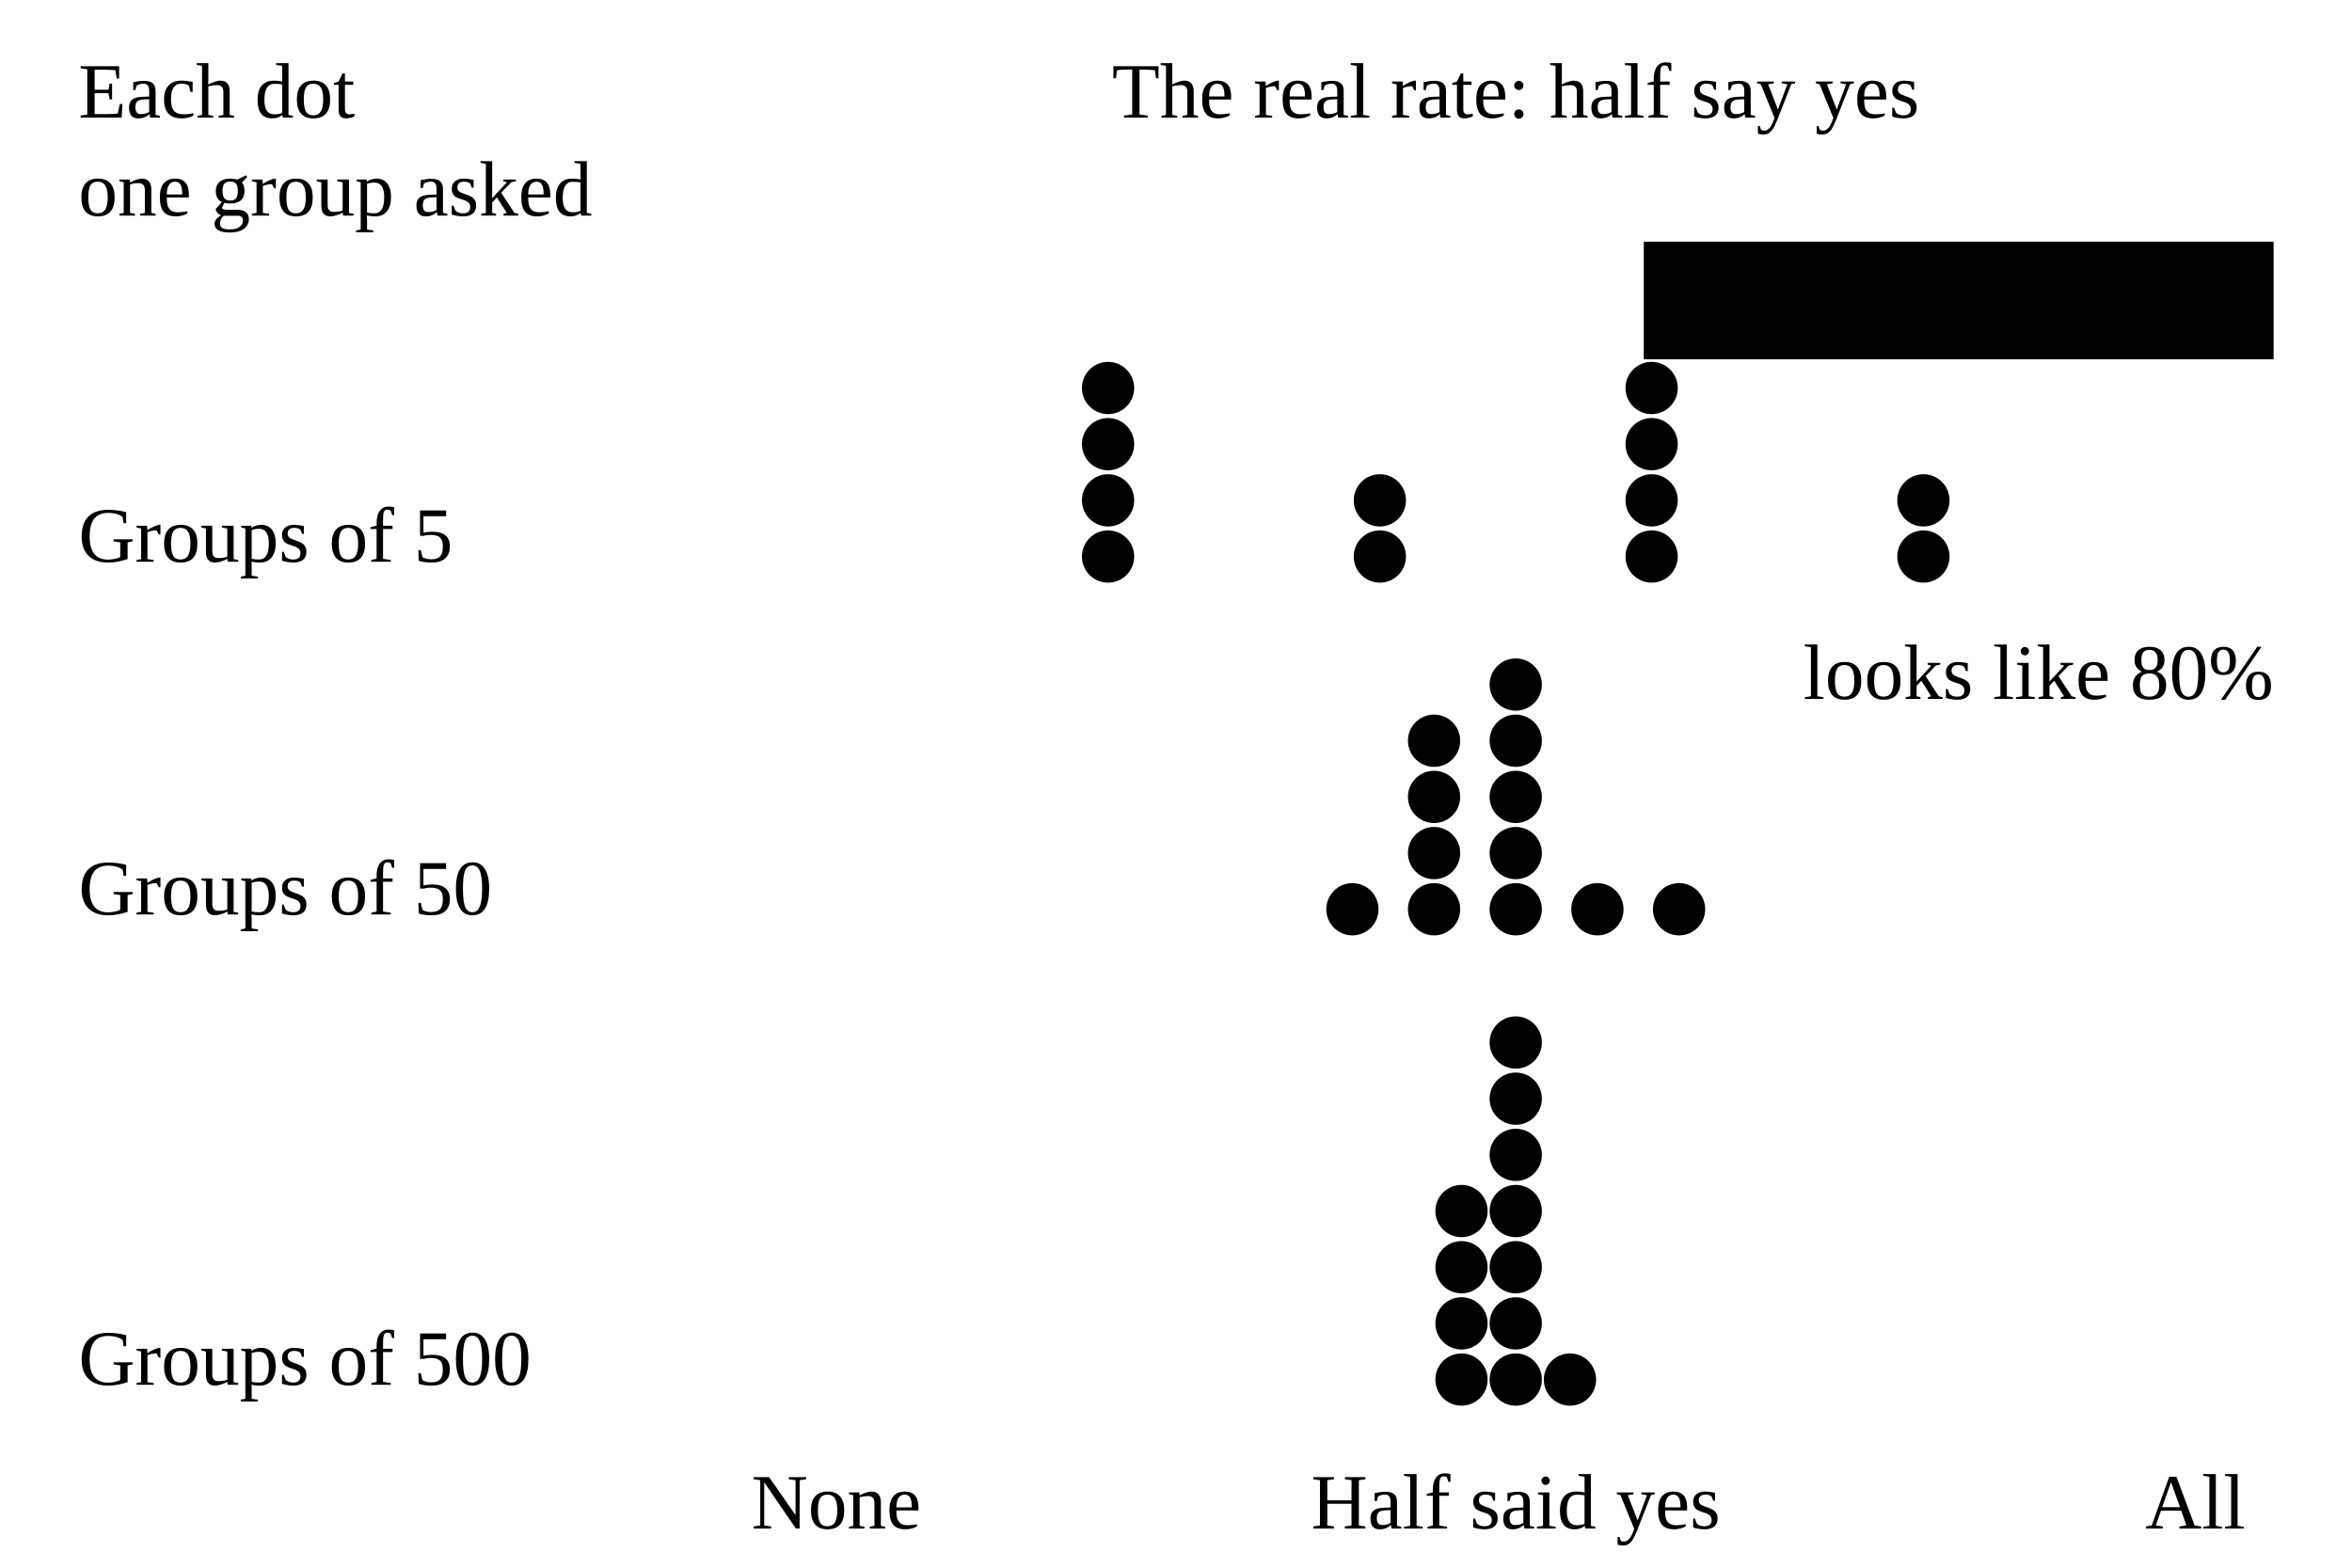
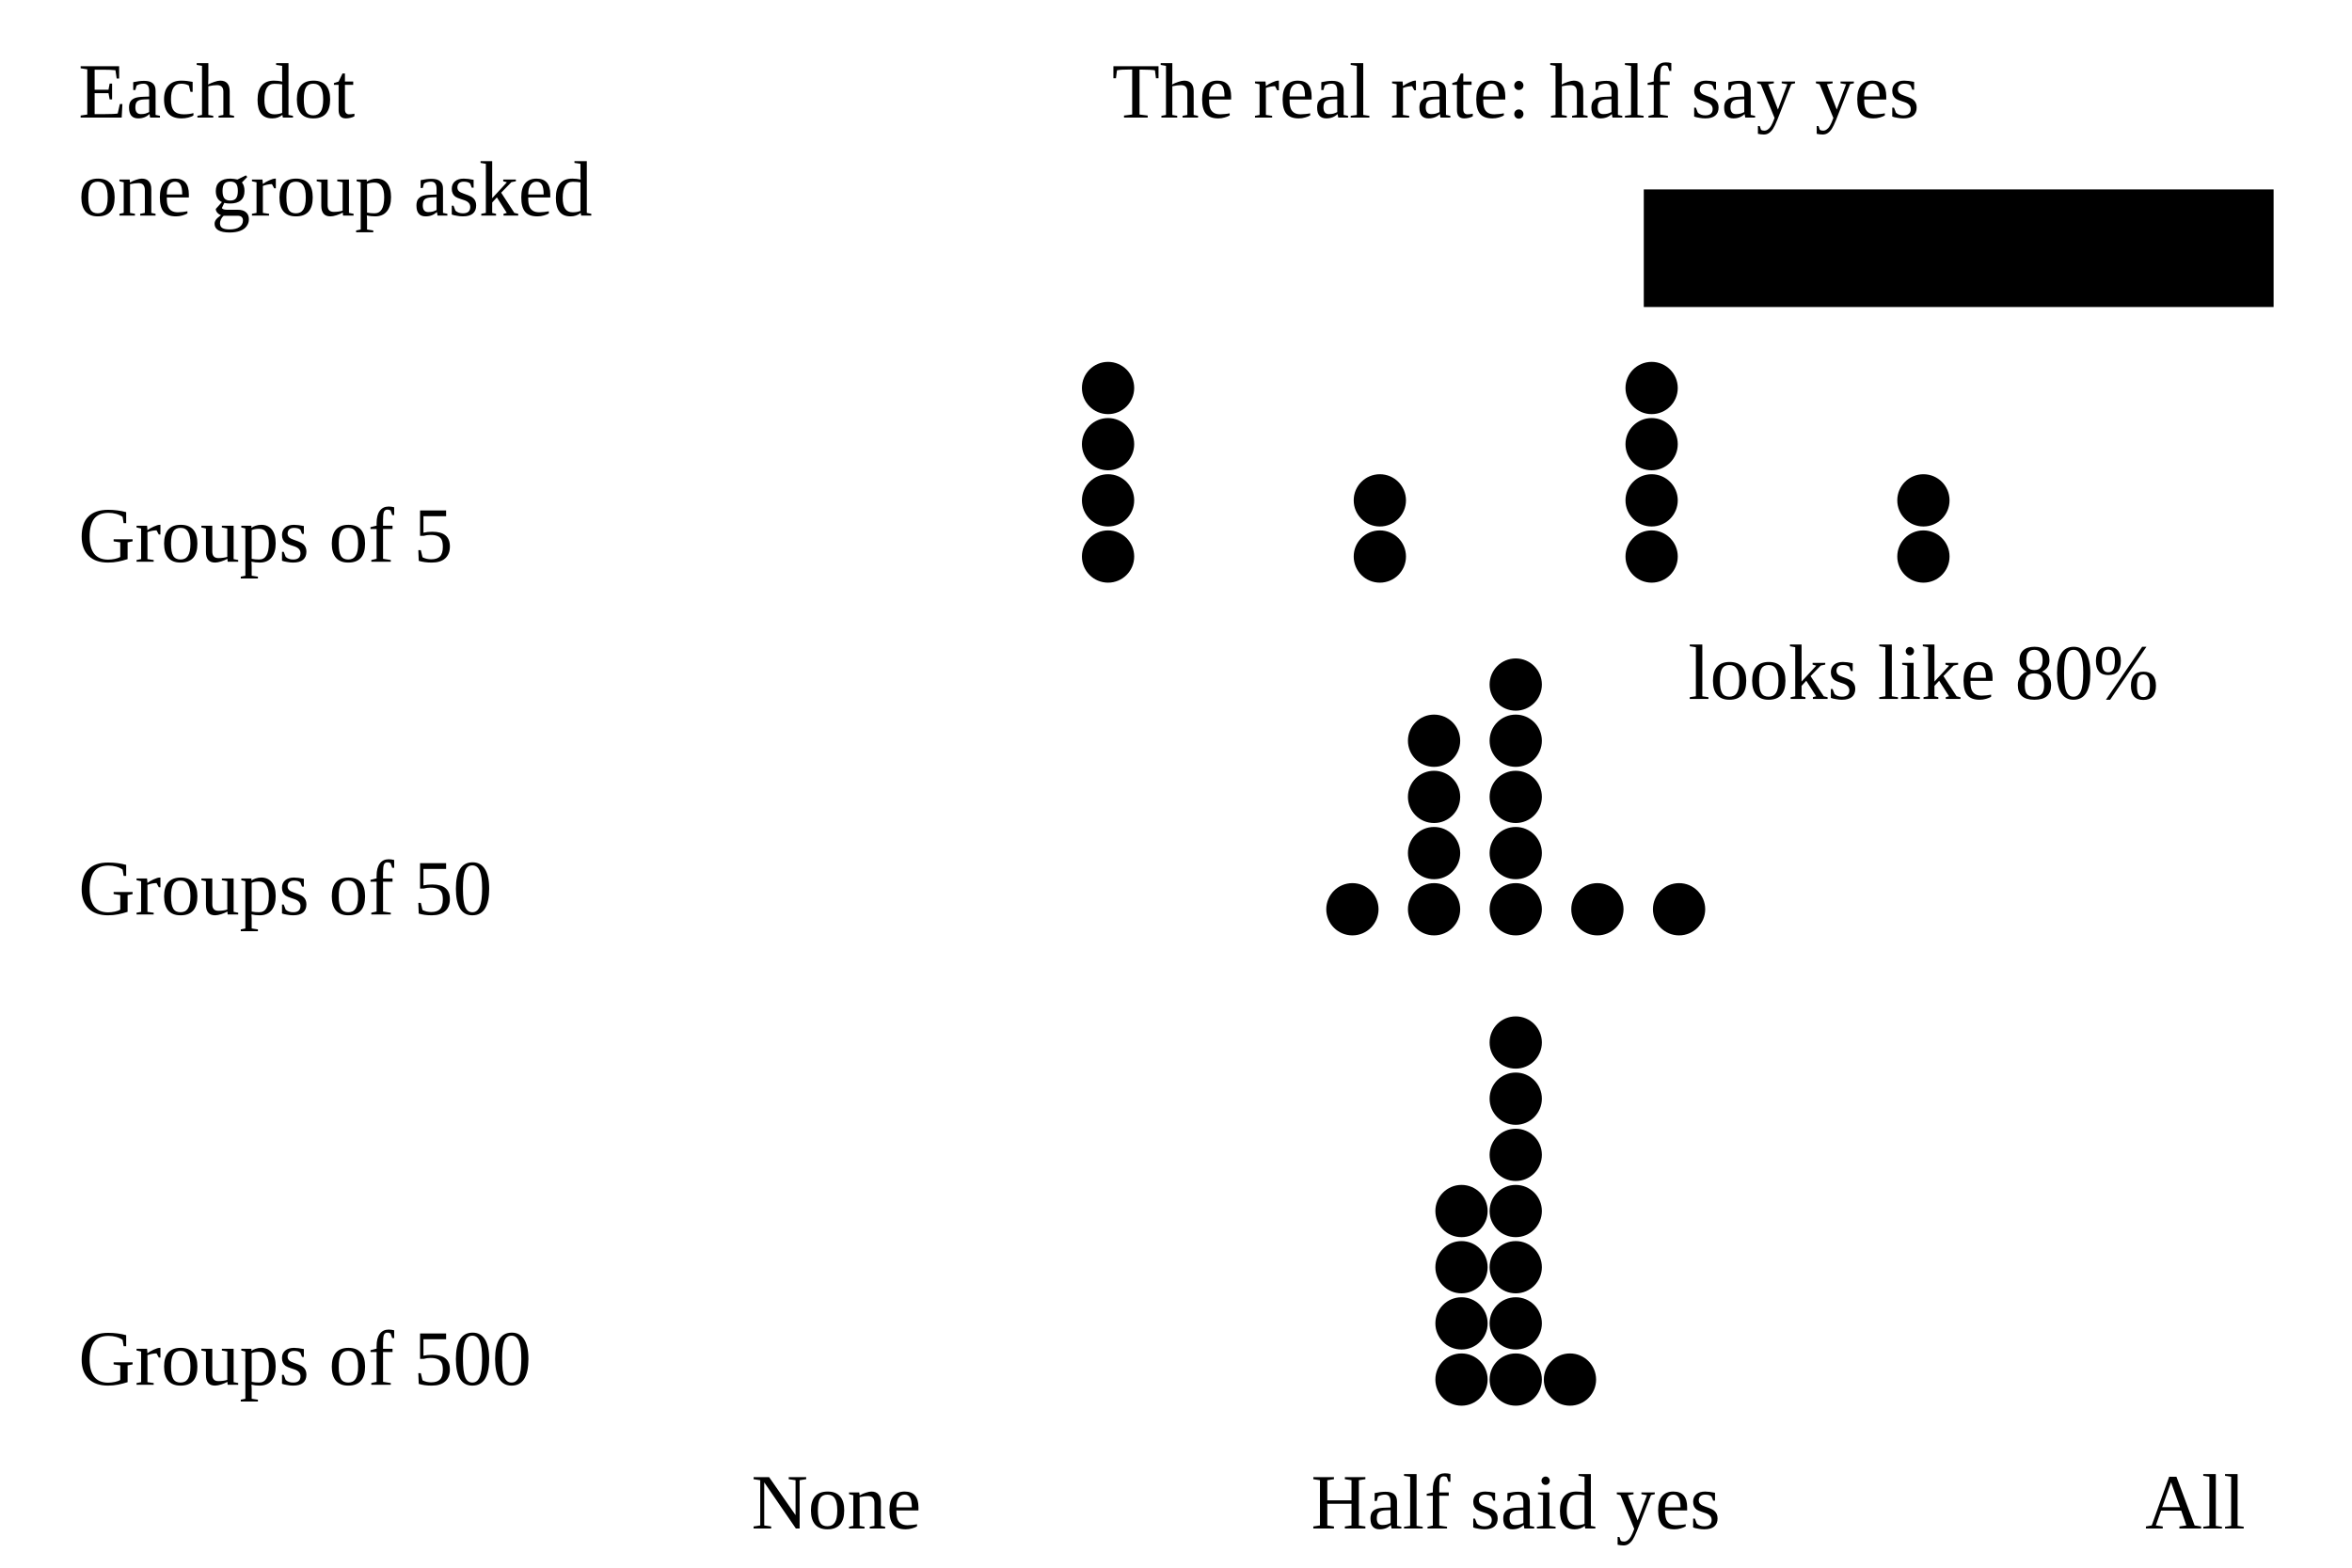
<svg xmlns="http://www.w3.org/2000/svg" class="fig" viewBox="0 0 360 240" role="img" aria-labelledby="fig-small-title fig-small-desc">
  <text class="fig-label" x="12" y="18">Each dot</text>
  <text class="fig-note" x="12" y="33">one group asked</text>
  <text class="fig-label" x="232.0" y="18" text-anchor="middle">The real rate: half say yes</text>
  <path class="fig-guide" d="M232,26 L232,216" />
-   <rect class="fig-mark" x="251.6" y="37" width="96.4" height="18" />
-   <text class="fig-label fig-on-mark" x="344" y="50" text-anchor="end">4 of 5 said yes</text>
-   <text class="fig-note" x="348" y="107" text-anchor="end">looks like 80%</text>
+   <rect class="fig-mark" x="251.6" y="29" width="96.4" height="18" />
+   <path class="fig-guide" d="M294.4,50 L294.4,69.5" />
+   <text class="fig-label fig-on-mark" x="344" y="42" text-anchor="end">4 of 5 said yes</text>
+   <text class="fig-note" x="294.4" y="107" text-anchor="middle">looks like 80%</text>
  <text class="fig-label" x="12" y="86">Groups of 5</text>
  <path class="fig-axis" d="M128,90 L336,90" />
  <g class="fig-ink">
    <circle cx="169.6" cy="85.2" r="4" />
    <circle cx="169.6" cy="76.6" r="4" />
    <circle cx="169.6" cy="68" r="4" />
    <circle cx="169.6" cy="59.4" r="4" />
    <circle cx="211.2" cy="85.2" r="4" />
    <circle cx="211.2" cy="76.6" r="4" />
    <circle cx="252.8" cy="85.2" r="4" />
    <circle cx="252.8" cy="76.6" r="4" />
    <circle cx="252.8" cy="68" r="4" />
    <circle cx="252.8" cy="59.4" r="4" />
    <circle cx="294.4" cy="85.2" r="4" />
    <circle cx="294.4" cy="76.6" r="4" />
  </g>
  <text class="fig-label" x="12" y="140">Groups of 50</text>
  <path class="fig-axis" d="M128,144 L336,144" />
  <g class="fig-ink">
    <circle cx="207.0" cy="139.2" r="4" />
    <circle cx="219.5" cy="139.2" r="4" />
    <circle cx="219.5" cy="130.6" r="4" />
    <circle cx="219.5" cy="122" r="4" />
    <circle cx="219.5" cy="113.4" r="4" />
    <circle cx="232.0" cy="139.2" r="4" />
    <circle cx="232.0" cy="130.6" r="4" />
    <circle cx="232.0" cy="122" r="4" />
    <circle cx="232.0" cy="113.4" r="4" />
    <circle cx="232.0" cy="104.8" r="4" />
    <circle cx="244.5" cy="139.2" r="4" />
    <circle cx="257.0" cy="139.2" r="4" />
  </g>
  <text class="fig-label" x="12" y="212">Groups of 500</text>
  <path class="fig-axis" d="M128,216 L336,216" />
  <g class="fig-ink">
    <circle cx="223.7" cy="211.2" r="4" />
    <circle cx="223.7" cy="202.6" r="4" />
    <circle cx="223.7" cy="194" r="4" />
    <circle cx="223.7" cy="185.4" r="4" />
    <circle cx="232.0" cy="211.2" r="4" />
    <circle cx="232.0" cy="202.6" r="4" />
    <circle cx="232.0" cy="194" r="4" />
    <circle cx="232.0" cy="185.4" r="4" />
    <circle cx="232.0" cy="176.8" r="4" />
    <circle cx="232.0" cy="168.2" r="4" />
    <circle cx="232.0" cy="159.6" r="4" />
    <circle cx="240.3" cy="211.2" r="4" />
  </g>
  <text class="fig-note" x="128" y="234" text-anchor="middle">None</text>
  <text class="fig-note" x="232.0" y="234" text-anchor="middle">Half said yes</text>
  <text class="fig-note" x="336" y="234" text-anchor="middle">All</text>
</svg>
